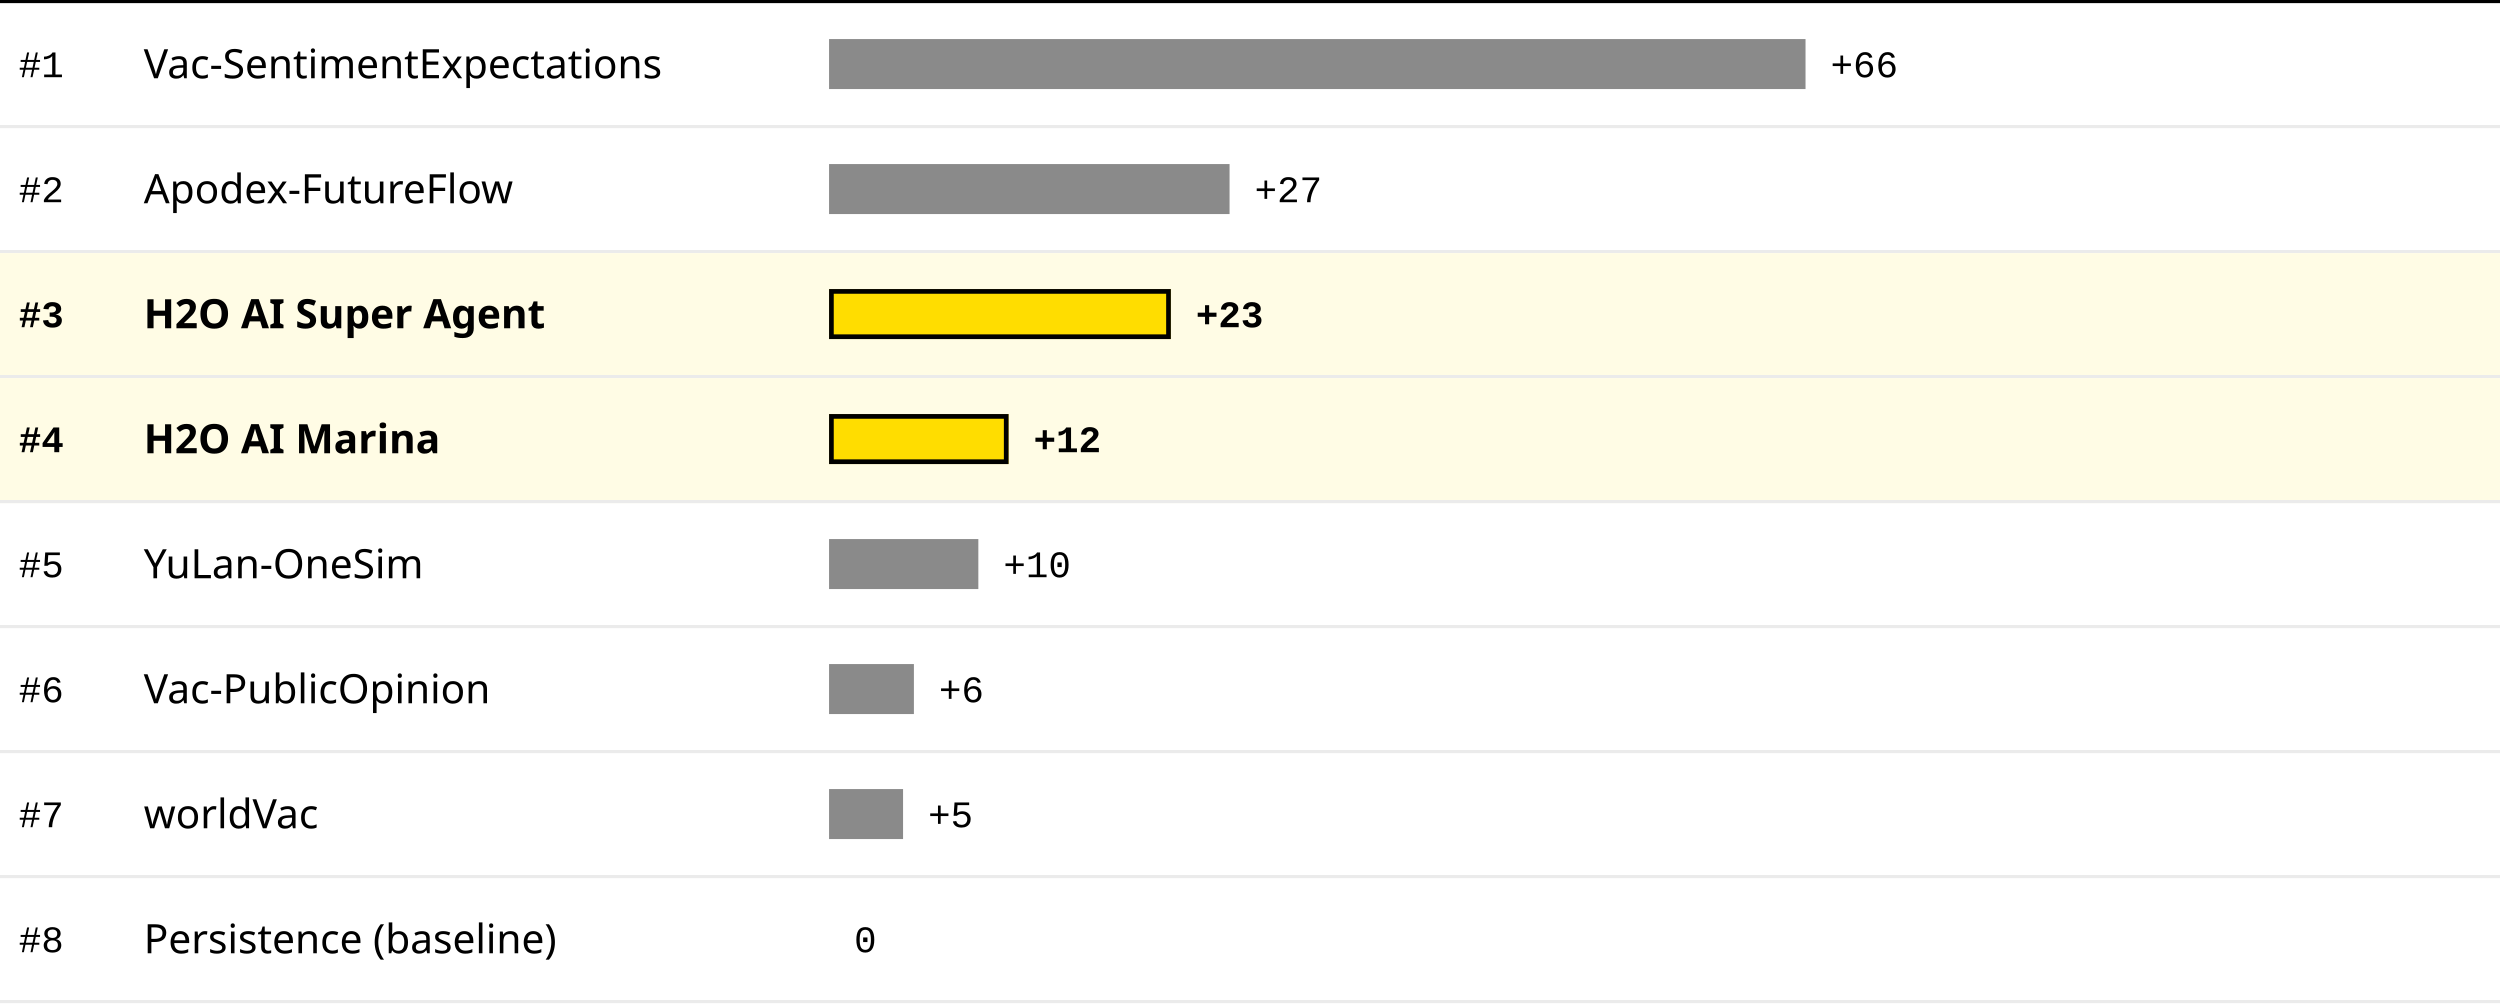
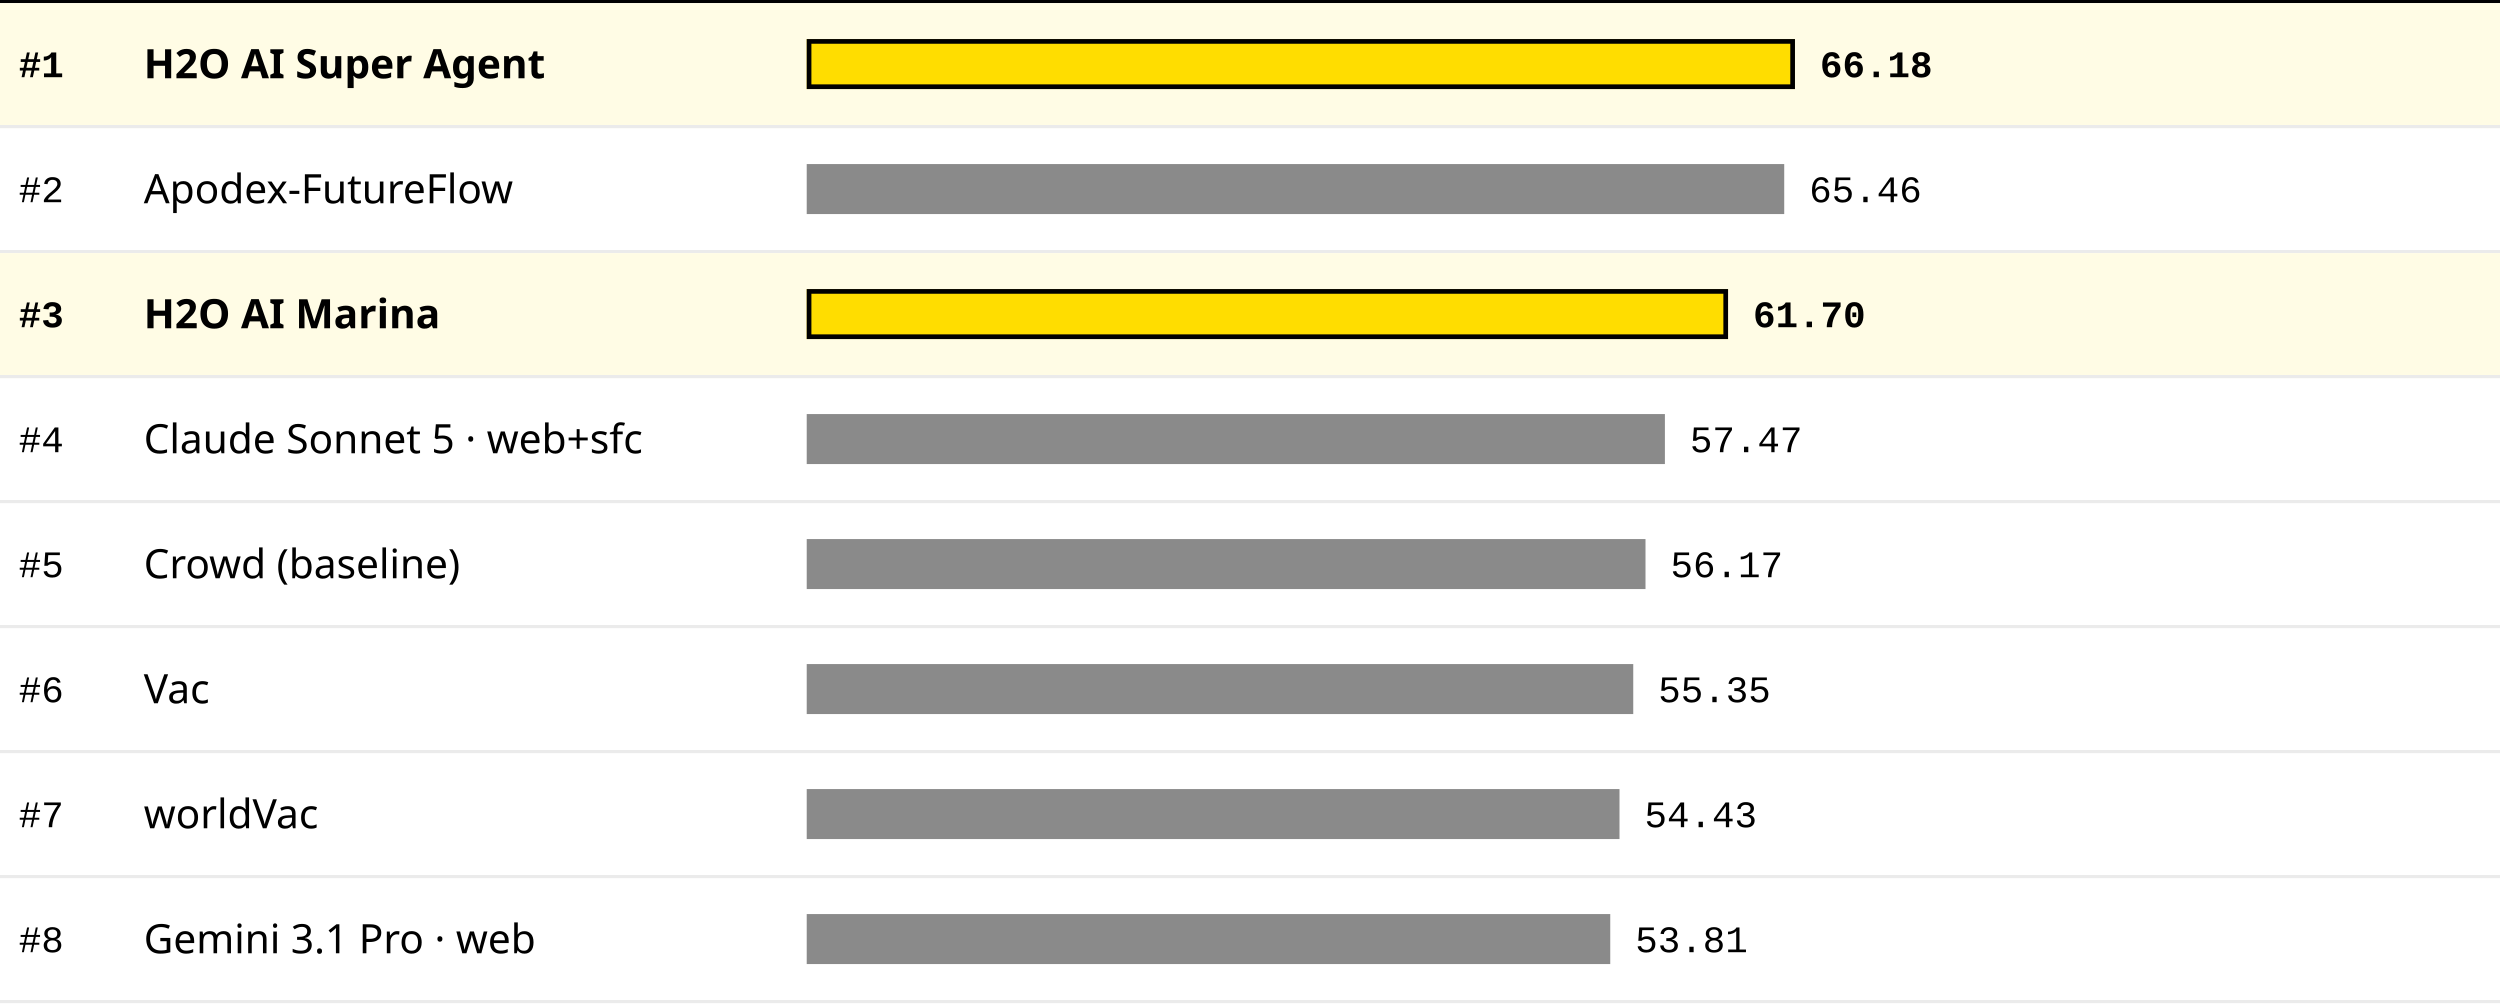
<svg xmlns="http://www.w3.org/2000/svg" width="800" height="321" viewBox="0 0 800 321">
  <style>text{font-family:-apple-system, BlinkMacSystemFont, "Segoe UI", "Noto Sans", Helvetica, Arial, sans-serif;font-size:13px;fill:#000000}.rank,.value,.comp,.lat,.cost{font-family:ui-monospace, SFMono-Regular, "SF Mono", Menlo, Consolas, "Liberation Mono", monospace;font-size:12px}.sub,.head{font-family:ui-monospace, SFMono-Regular, "SF Mono", Menlo, Consolas, "Liberation Mono", monospace;font-size:10px;fill:#4A4945}.head{letter-spacing:1px}.head.on{fill:#000000}text.h2o{font-weight:600}.gap{font-size:16px;fill:#666666}.band{fill:#FFFCE5}.bar,.dot,.hatch{fill:#8A8A8A}.bar.h2o,.dot.h2o{fill:#FFDD00}.dot.h2o{stroke:#000000;stroke-width:2}.bar.ref{fill:url(#hatch)}.rule,.track{fill:#EBEBEB}.top{fill:#000000}.ring{fill:none;stroke:#000000;stroke-width:1.5}</style>
  <rect class="top" x="0" y="0" width="800" height="1" />
-   <g class="row">
-     <text class="rank" x="6" y="24.7" data-src="social-simulation-arena/overall-all/vac-sentiment-expectations#rank">#1</text>
-     <text class="name" x="46" y="25.05" data-src="social-simulation-arena/overall-all/vac-sentiment-expectations#name">Vac-SentimentExpectations</text>
-     <rect class="bar" x="265.3" y="12.5" width="312.47" height="16" />
-     <text class="value" x="585.77" y="24.7" data-src="social-simulation-arena/overall-all/vac-sentiment-expectations#score">+66</text>
+   <g class="row h2o">
+     <rect class="band" x="0" y="1" width="800" height="40" />
+     <text class="rank h2o" x="6" y="24.7" data-src="social-simulation-arena/s0-pairwise/h2oai-superagent#rank">#1</text>
+     <text class="name h2o" x="46" y="25.05" data-src="entity:h2ogpte-super-agent">H2O AI Super Agent</text>
+     <rect class="bar h2o" x="258.15" y="12.5" width="316.24" height="16" />
+     <rect class="ring" x="258.9" y="13.25" width="314.74" height="14.5" />
+     <text class="value h2o" x="582.39" y="24.7" data-src="social-simulation-arena/s0-pairwise/h2oai-superagent#score">66.18</text>
    <rect class="rule" x="0" y="40" width="800" height="1" />
  </g>
  <g class="row">
-     <text class="rank" x="6" y="64.7" data-src="social-simulation-arena/overall-all/apodex-futureflow#rank">#2</text>
-     <text class="name" x="46" y="65.05" data-src="social-simulation-arena/overall-all/apodex-futureflow#name">Apodex-FutureFlow</text>
-     <rect class="bar" x="265.3" y="52.5" width="128.16" height="16" />
-     <text class="value" x="401.46" y="64.7" data-src="social-simulation-arena/overall-all/apodex-futureflow#score">+27</text>
+     <text class="rank" x="6" y="64.7" data-src="social-simulation-arena/s0-pairwise/apodex-futureflow#rank">#2</text>
+     <text class="name" x="46" y="65.05" data-src="social-simulation-arena/s0-pairwise/apodex-futureflow#name">Apodex-FutureFlow</text>
+     <rect class="bar" x="258.15" y="52.5" width="312.8" height="16" />
+     <text class="value" x="578.95" y="64.7" data-src="social-simulation-arena/s0-pairwise/apodex-futureflow#score">65.46</text>
    <rect class="rule" x="0" y="80" width="800" height="1" />
  </g>
  <g class="row h2o">
    <rect class="band" x="0" y="81" width="800" height="40" />
-     <text class="rank h2o" x="6" y="104.7" data-src="social-simulation-arena/overall-all/h2oai-superagent#rank">#3</text>
-     <text class="name h2o" x="46" y="105.05" data-src="entity:h2ogpte-super-agent">H2O AI Super Agent</text>
-     <rect class="bar h2o" x="265.3" y="92.5" width="109.37" height="16" />
-     <rect class="ring" x="266.05" y="93.25" width="107.87" height="14.5" />
-     <text class="value h2o" x="382.67" y="104.7" data-src="social-simulation-arena/overall-all/h2oai-superagent#score">+23</text>
+     <text class="rank h2o" x="6" y="104.7" data-src="social-simulation-arena/s0-pairwise/h2oai-marina#rank">#3</text>
+     <text class="name h2o" x="46" y="105.05" data-src="entity:h2o-marina">H2O AI Marina</text>
+     <rect class="bar h2o" x="258.15" y="92.5" width="294.83" height="16" />
+     <rect class="ring" x="258.9" y="93.25" width="293.33" height="14.5" />
+     <text class="value h2o" x="560.98" y="104.7" data-src="social-simulation-arena/s0-pairwise/h2oai-marina#score">61.70</text>
    <rect class="rule" x="0" y="120" width="800" height="1" />
  </g>
-   <g class="row h2o">
-     <rect class="band" x="0" y="121" width="800" height="40" />
-     <text class="rank h2o" x="6" y="144.7" data-src="social-simulation-arena/overall-all/h2oai-marina#rank">#4</text>
-     <text class="name h2o" x="46" y="145.05" data-src="entity:h2o-marina">H2O AI Marina</text>
-     <rect class="bar h2o" x="265.3" y="132.5" width="57.44" height="16" />
-     <rect class="ring" x="266.05" y="133.25" width="55.94" height="14.5" />
-     <text class="value h2o" x="330.74" y="144.7" data-src="social-simulation-arena/overall-all/h2oai-marina#score">+12</text>
+   <g class="row">
+     <text class="rank" x="6" y="144.7" data-src="social-simulation-arena/s0-pairwise/claude-sonnet-web-superfc#rank">#4</text>
+     <text class="name" x="46" y="145.05" data-src="social-simulation-arena/s0-pairwise/claude-sonnet-web-superfc#name">Claude Sonnet 5 · web+sfc</text>
+     <rect class="bar" x="258.15" y="132.5" width="274.62" height="16" />
+     <text class="value" x="540.77" y="144.7" data-src="social-simulation-arena/s0-pairwise/claude-sonnet-web-superfc#score">57.47</text>
    <rect class="rule" x="0" y="160" width="800" height="1" />
  </g>
  <g class="row">
-     <text class="rank" x="6" y="184.7" data-src="social-simulation-arena/overall-all/yulan-onesim#rank">#5</text>
-     <text class="name" x="46" y="185.05" data-src="social-simulation-arena/overall-all/yulan-onesim#name">YuLan-OneSim</text>
-     <rect class="bar" x="265.3" y="172.5" width="47.77" height="16" />
-     <text class="value" x="321.07" y="184.7" data-src="social-simulation-arena/overall-all/yulan-onesim#score">+10</text>
+     <text class="rank" x="6" y="184.7" data-src="social-simulation-arena/s0-pairwise/crowd#rank">#5</text>
+     <text class="name" x="46" y="185.05">
+       <tspan data-src="social-simulation-arena/s0-pairwise/crowd#name">Crowd</tspan> (baseline)</text>
+     <rect class="bar" x="258.15" y="172.5" width="268.41" height="16" />
+     <text class="value" x="534.56" y="184.7" data-src="social-simulation-arena/s0-pairwise/crowd#score">56.17</text>
    <rect class="rule" x="0" y="200" width="800" height="1" />
  </g>
  <g class="row">
-     <text class="rank" x="6" y="224.7" data-src="social-simulation-arena/overall-all/vac-public-opinion#rank">#6</text>
-     <text class="name" x="46" y="225.05" data-src="social-simulation-arena/overall-all/vac-public-opinion#name">Vac-PublicOpinion</text>
-     <rect class="bar" x="265.3" y="212.5" width="27.15" height="16" />
-     <text class="value" x="300.45" y="224.7" data-src="social-simulation-arena/overall-all/vac-public-opinion#score">+6</text>
+     <text class="rank" x="6" y="224.7" data-src="social-simulation-arena/s0-pairwise/vac#rank">#6</text>
+     <text class="name" x="46" y="225.05" data-src="social-simulation-arena/s0-pairwise/vac#name">Vac</text>
+     <rect class="bar" x="258.15" y="212.5" width="264.49" height="16" />
+     <text class="value" x="530.64" y="224.7" data-src="social-simulation-arena/s0-pairwise/vac#score">55.35</text>
    <rect class="rule" x="0" y="240" width="800" height="1" />
  </g>
  <g class="row">
-     <text class="rank" x="6" y="264.7" data-src="social-simulation-arena/overall-all/worldvac-base#rank">#7</text>
-     <text class="name" x="46" y="265.05" data-src="social-simulation-arena/overall-all/worldvac-base#name">worldVac</text>
-     <rect class="bar" x="265.3" y="252.5" width="23.68" height="16" />
-     <text class="value" x="296.98" y="264.7" data-src="social-simulation-arena/overall-all/worldvac-base#score">+5</text>
+     <text class="rank" x="6" y="264.7" data-src="social-simulation-arena/s0-pairwise/worldvac-base#rank">#7</text>
+     <text class="name" x="46" y="265.05" data-src="social-simulation-arena/s0-pairwise/worldvac-base#name">worldVac</text>
+     <rect class="bar" x="258.15" y="252.5" width="260.09" height="16" />
+     <text class="value" x="526.24" y="264.7" data-src="social-simulation-arena/s0-pairwise/worldvac-base#score">54.43</text>
    <rect class="rule" x="0" y="280" width="800" height="1" />
  </g>
  <g class="row">
-     <text class="rank" x="6" y="304.7" data-src="social-simulation-arena/overall-all/persistence#rank">#8</text>
-     <text class="name" x="46" y="305.05">
-       <tspan data-src="social-simulation-arena/overall-all/persistence#name">Persistence</tspan> (baseline)</text>
-     <rect class="bar" x="265.3" y="292.5" width="0" height="16" />
-     <text class="value" x="273.3" y="304.7" data-src="social-simulation-arena/overall-all/persistence#score">0</text>
+     <text class="rank" x="6" y="304.7" data-src="social-simulation-arena/s0-pairwise/gemini-pro-web#rank">#8</text>
+     <text class="name" x="46" y="305.05" data-src="social-simulation-arena/s0-pairwise/gemini-pro-web#name">Gemini 3.1 Pro · web</text>
+     <rect class="bar" x="258.15" y="292.5" width="257.13" height="16" />
+     <text class="value" x="523.28" y="304.7" data-src="social-simulation-arena/s0-pairwise/gemini-pro-web#score">53.81</text>
    <rect class="rule" x="0" y="320" width="800" height="1" />
  </g>
</svg>
